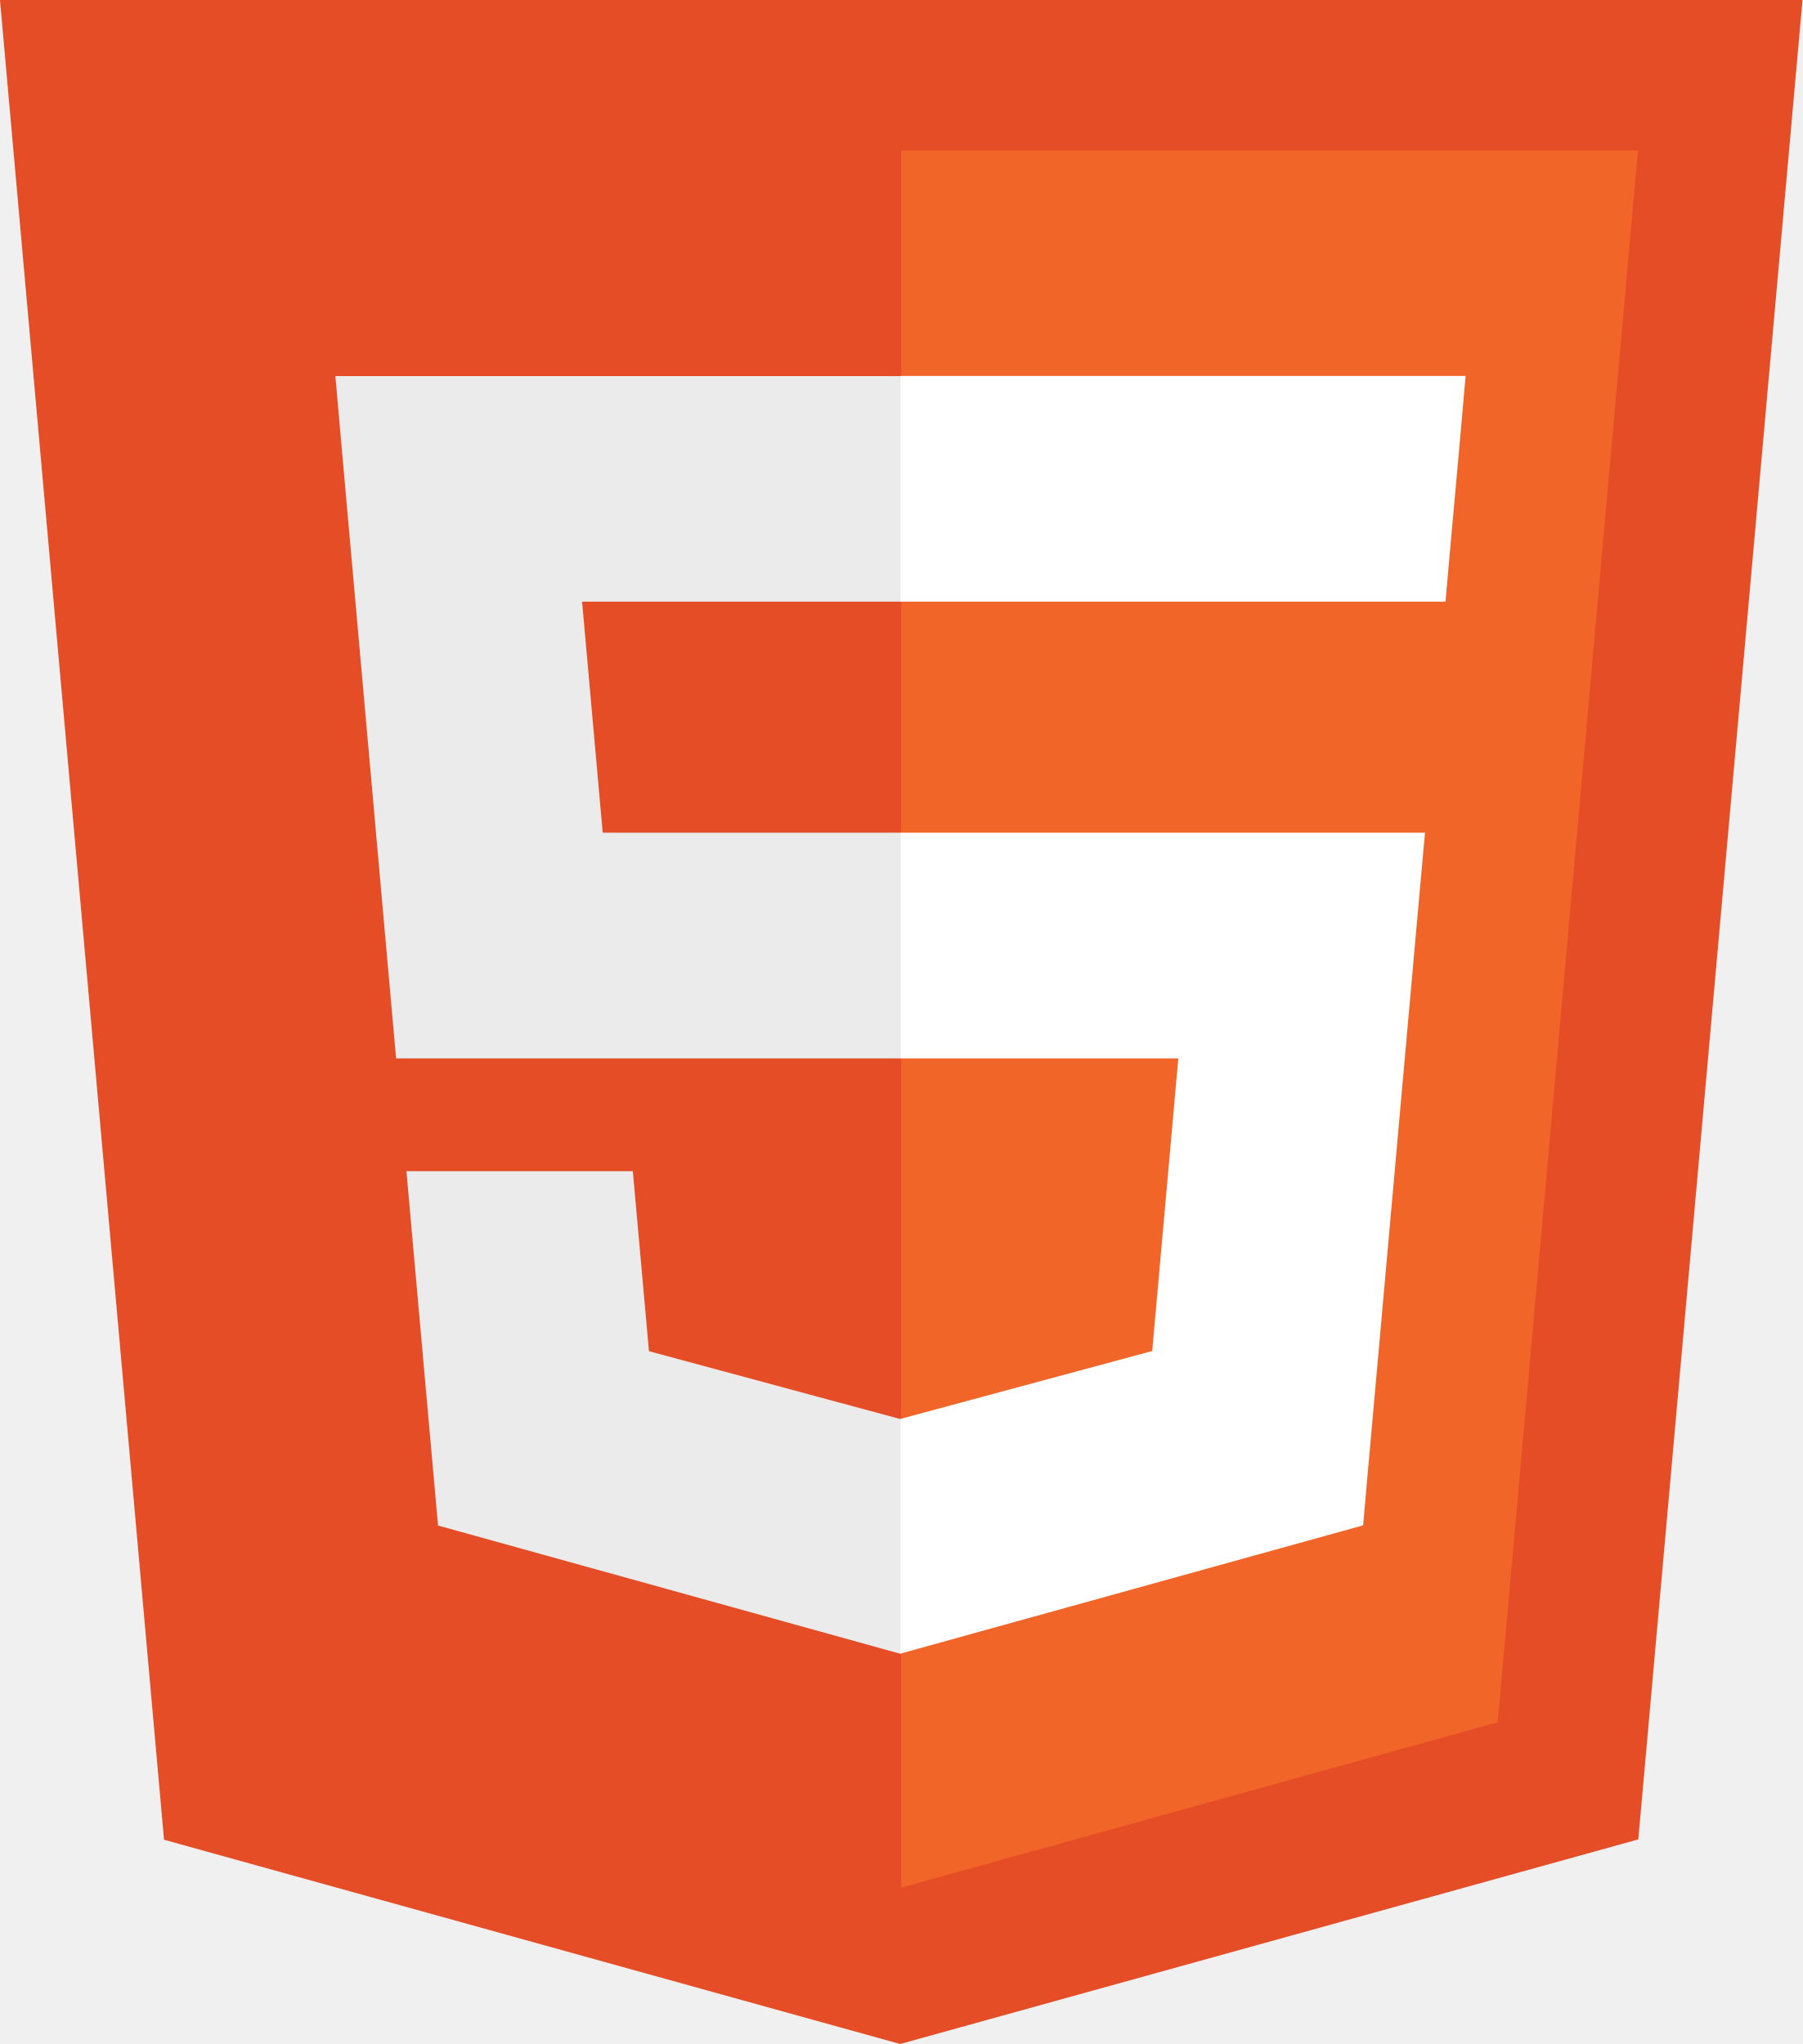
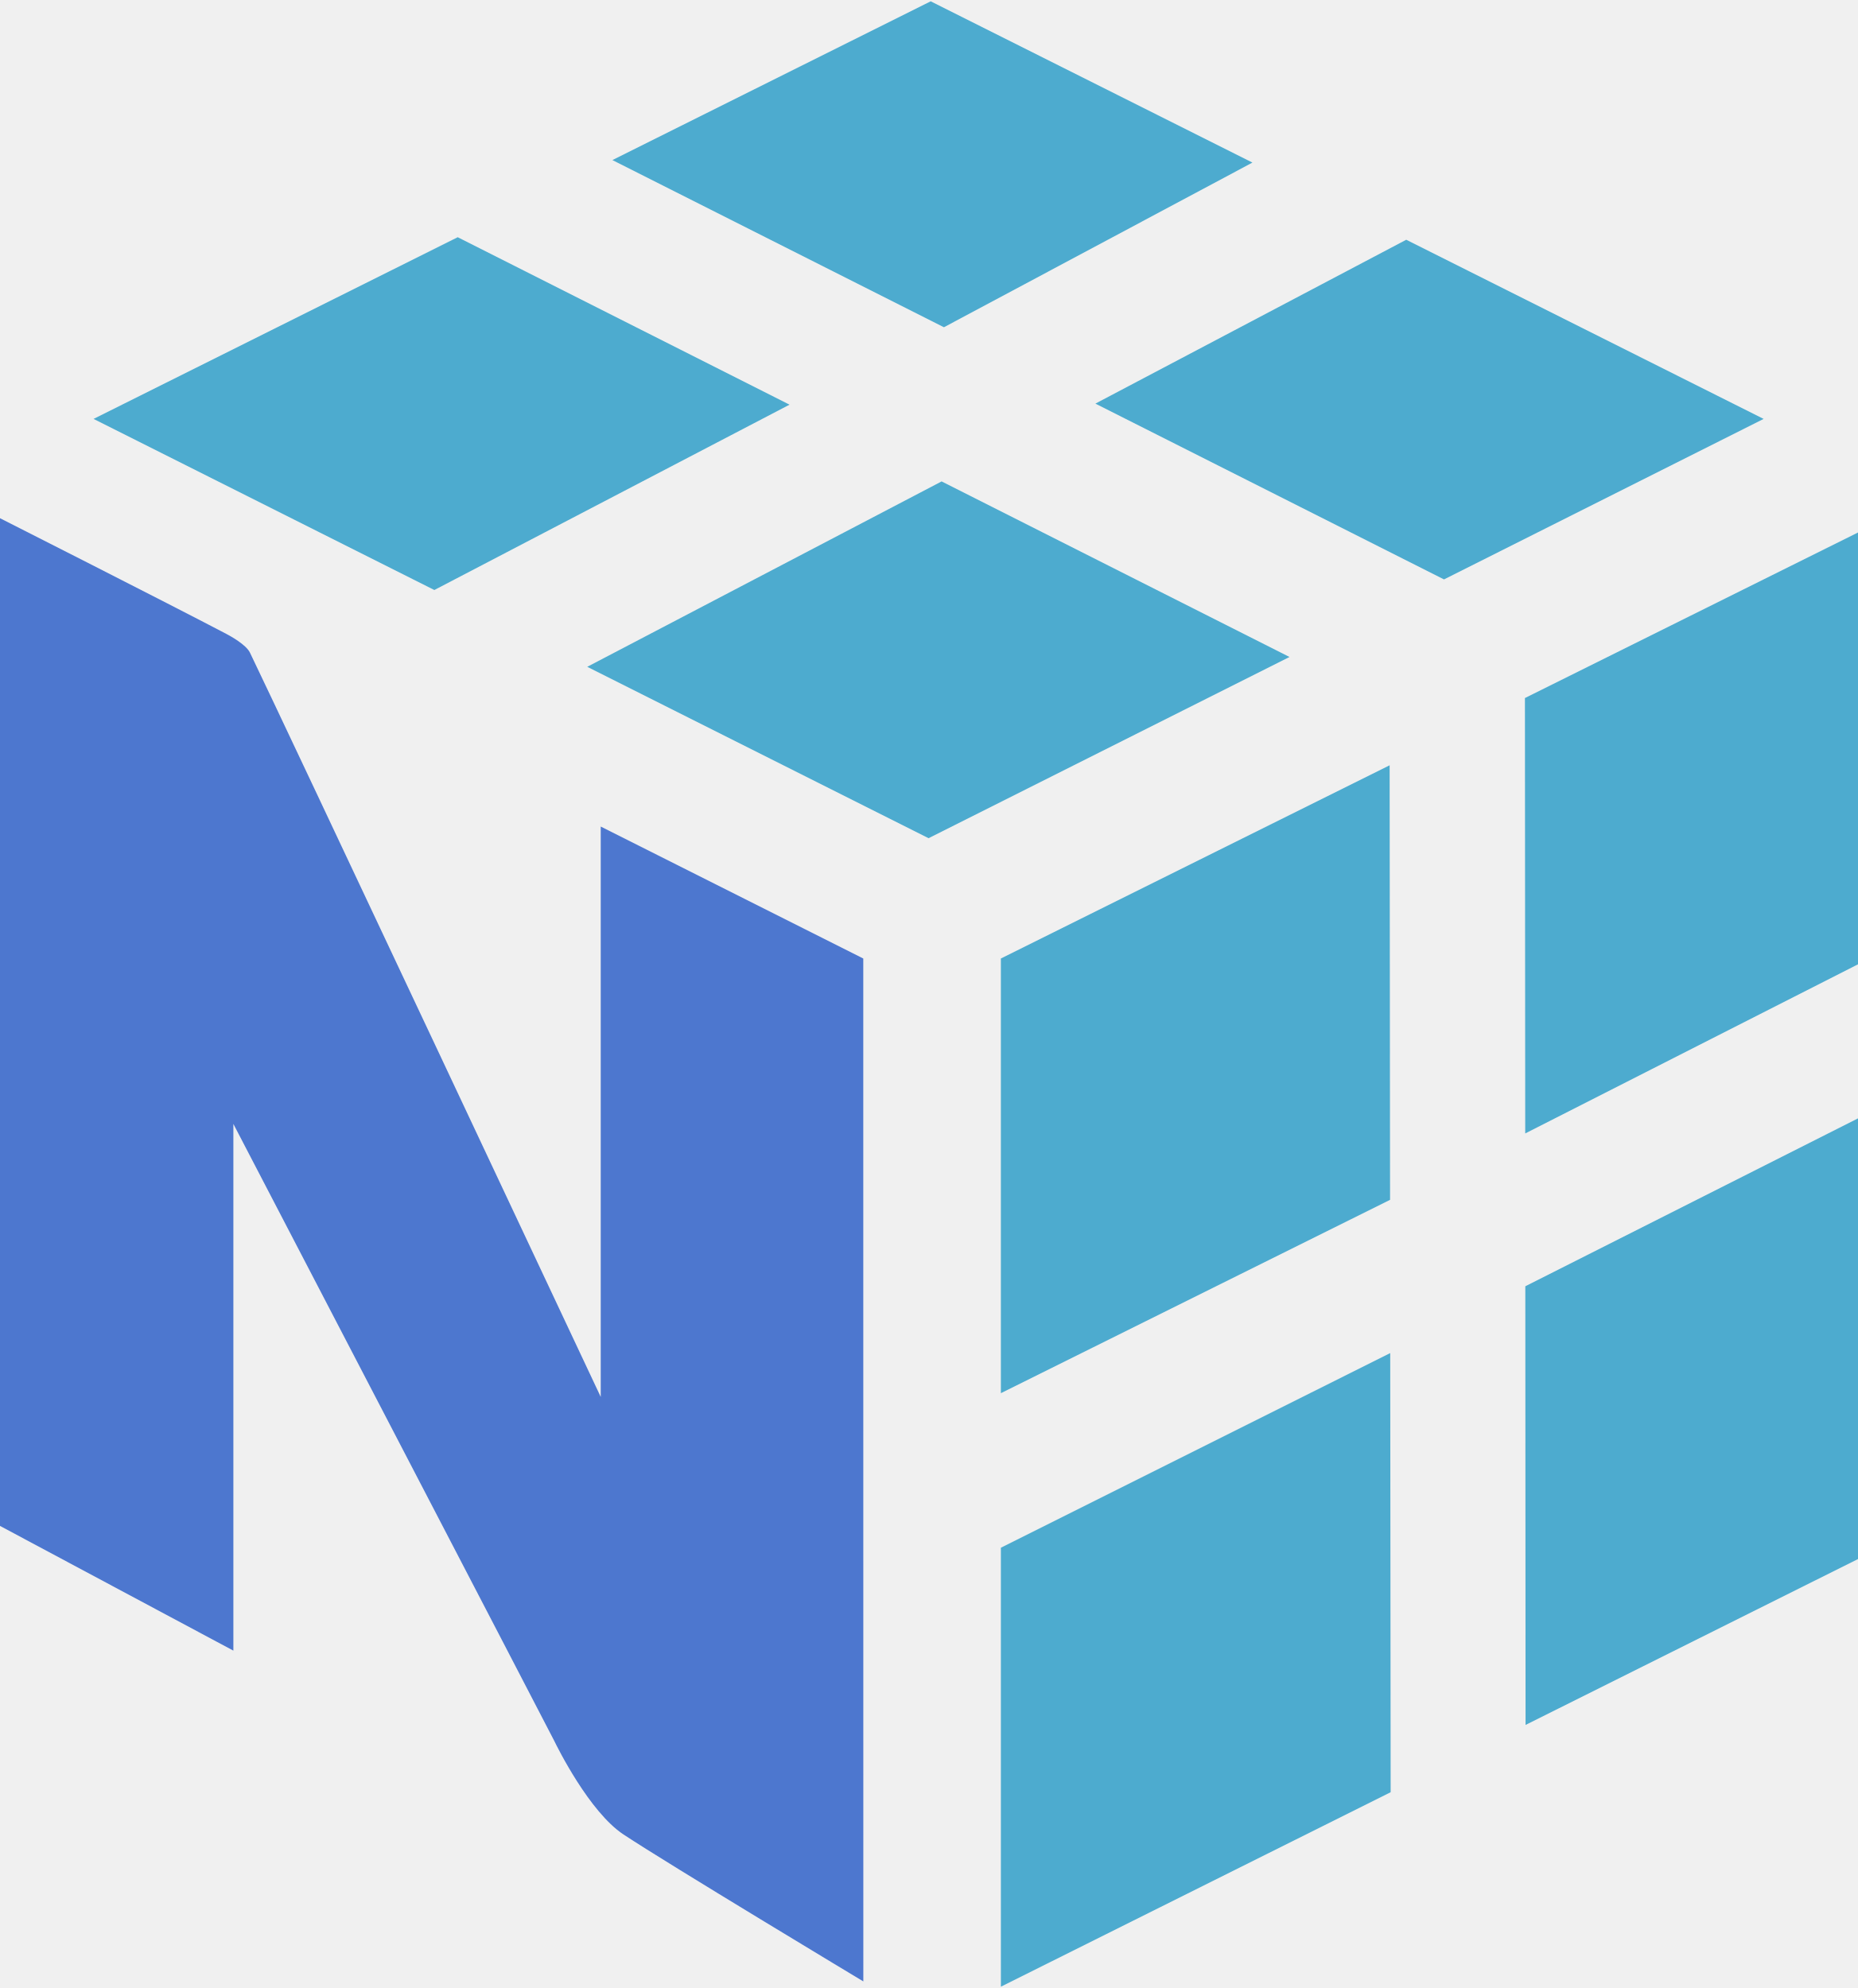
- <svg xmlns="http://www.w3.org/2000/svg" version="1.1" id="Layer_1" x="0px" y="0px" viewBox="0 0 108.35 122.88" style="enable-background:new 0 0 108.35 122.88" xml:space="preserve">
-   <style type="text/css">.st0{fill-rule:evenodd;clip-rule:evenodd;fill:#E44D26;} .st1{fill-rule:evenodd;clip-rule:evenodd;fill:#F16529;} .st2{fill-rule:evenodd;clip-rule:evenodd;fill:#EBEBEB;} .st3{fill-rule:evenodd;clip-rule:evenodd;fill:#FFFFFF;}</style>
-   <g>
-     <polygon class="st0" points="108.35,0 98.48,110.58 54.11,122.88 9.86,110.6 0,0 108.35,0" />
-     <polygon class="st1" points="54.17,113.48 90.03,103.54 98.46,9.04 54.17,9.04 54.17,113.48" />
-     <path class="st2" d="M34.99,36.17h19.19V22.61H20.16l0.32,3.64l3.33,37.38h30.35V50.06H36.23L34.99,36.17L34.99,36.17L34.99,36.17z M38.04,70.41H24.43l1.9,21.3l27.79,7.71l0.06-0.02V85.29l-0.06,0.02l-15.11-4.08L38.04,70.41L38.04,70.41L38.04,70.41z" />
-     <path class="st3" d="M54.13,63.63h16.7l-1.57,17.59L54.13,85.3v14.11l27.81-7.71l0.2-2.29l3.19-35.71l0.33-3.64H54.13V63.63 L54.13,63.63z M54.13,36.14v0.03h32.76l0.27-3.05l0.62-6.88l0.32-3.64H54.13V36.14L54.13,36.14L54.13,36.14z" />
-   </g>
+ <svg xmlns="http://www.w3.org/2000/svg" height="2500" preserveAspectRatio="xMidYMid" width="2336" viewBox="0 0 256 273.612">
+   <path d="M191.548 186.292l.06 60.52-53.705 26.8v-60.494zM256 153.947v60.731l-45.805 22.86-.033-60.454zm-64.533-48.66l.06 59.885-53.625 26.647v-59.905zm64.533-32.082v59.509l-45.851 23.309-.04-60.005zm-126.262-7.04l47.933 24.195-49.731 24.975-47.028-23.62zM63.065 32.511l45.718 23.077-48.938 25.543-46.954-23.58zm130.69.35l49.243 24.69-44.04 22.12-48.032-24.228zM128.233 0l44.33 22.225-42.506 22.694L84.377 21.88z" fill="#4dabcf" />
+   <path d="M118.944 131.914L82.77 113.728v78.606S38.533 98.207 34.434 89.752c-.528-1.091-2.703-2.288-3.259-2.578C23.243 83.009 0 71.235 0 71.235V210.11l32.154 17.188v-72.59s43.768 84.105 44.211 85.024c.443.92 4.84 9.784 9.533 12.897 6.253 4.139 33.053 20.255 33.053 20.255z" fill="#4d77cf" />
</svg>
